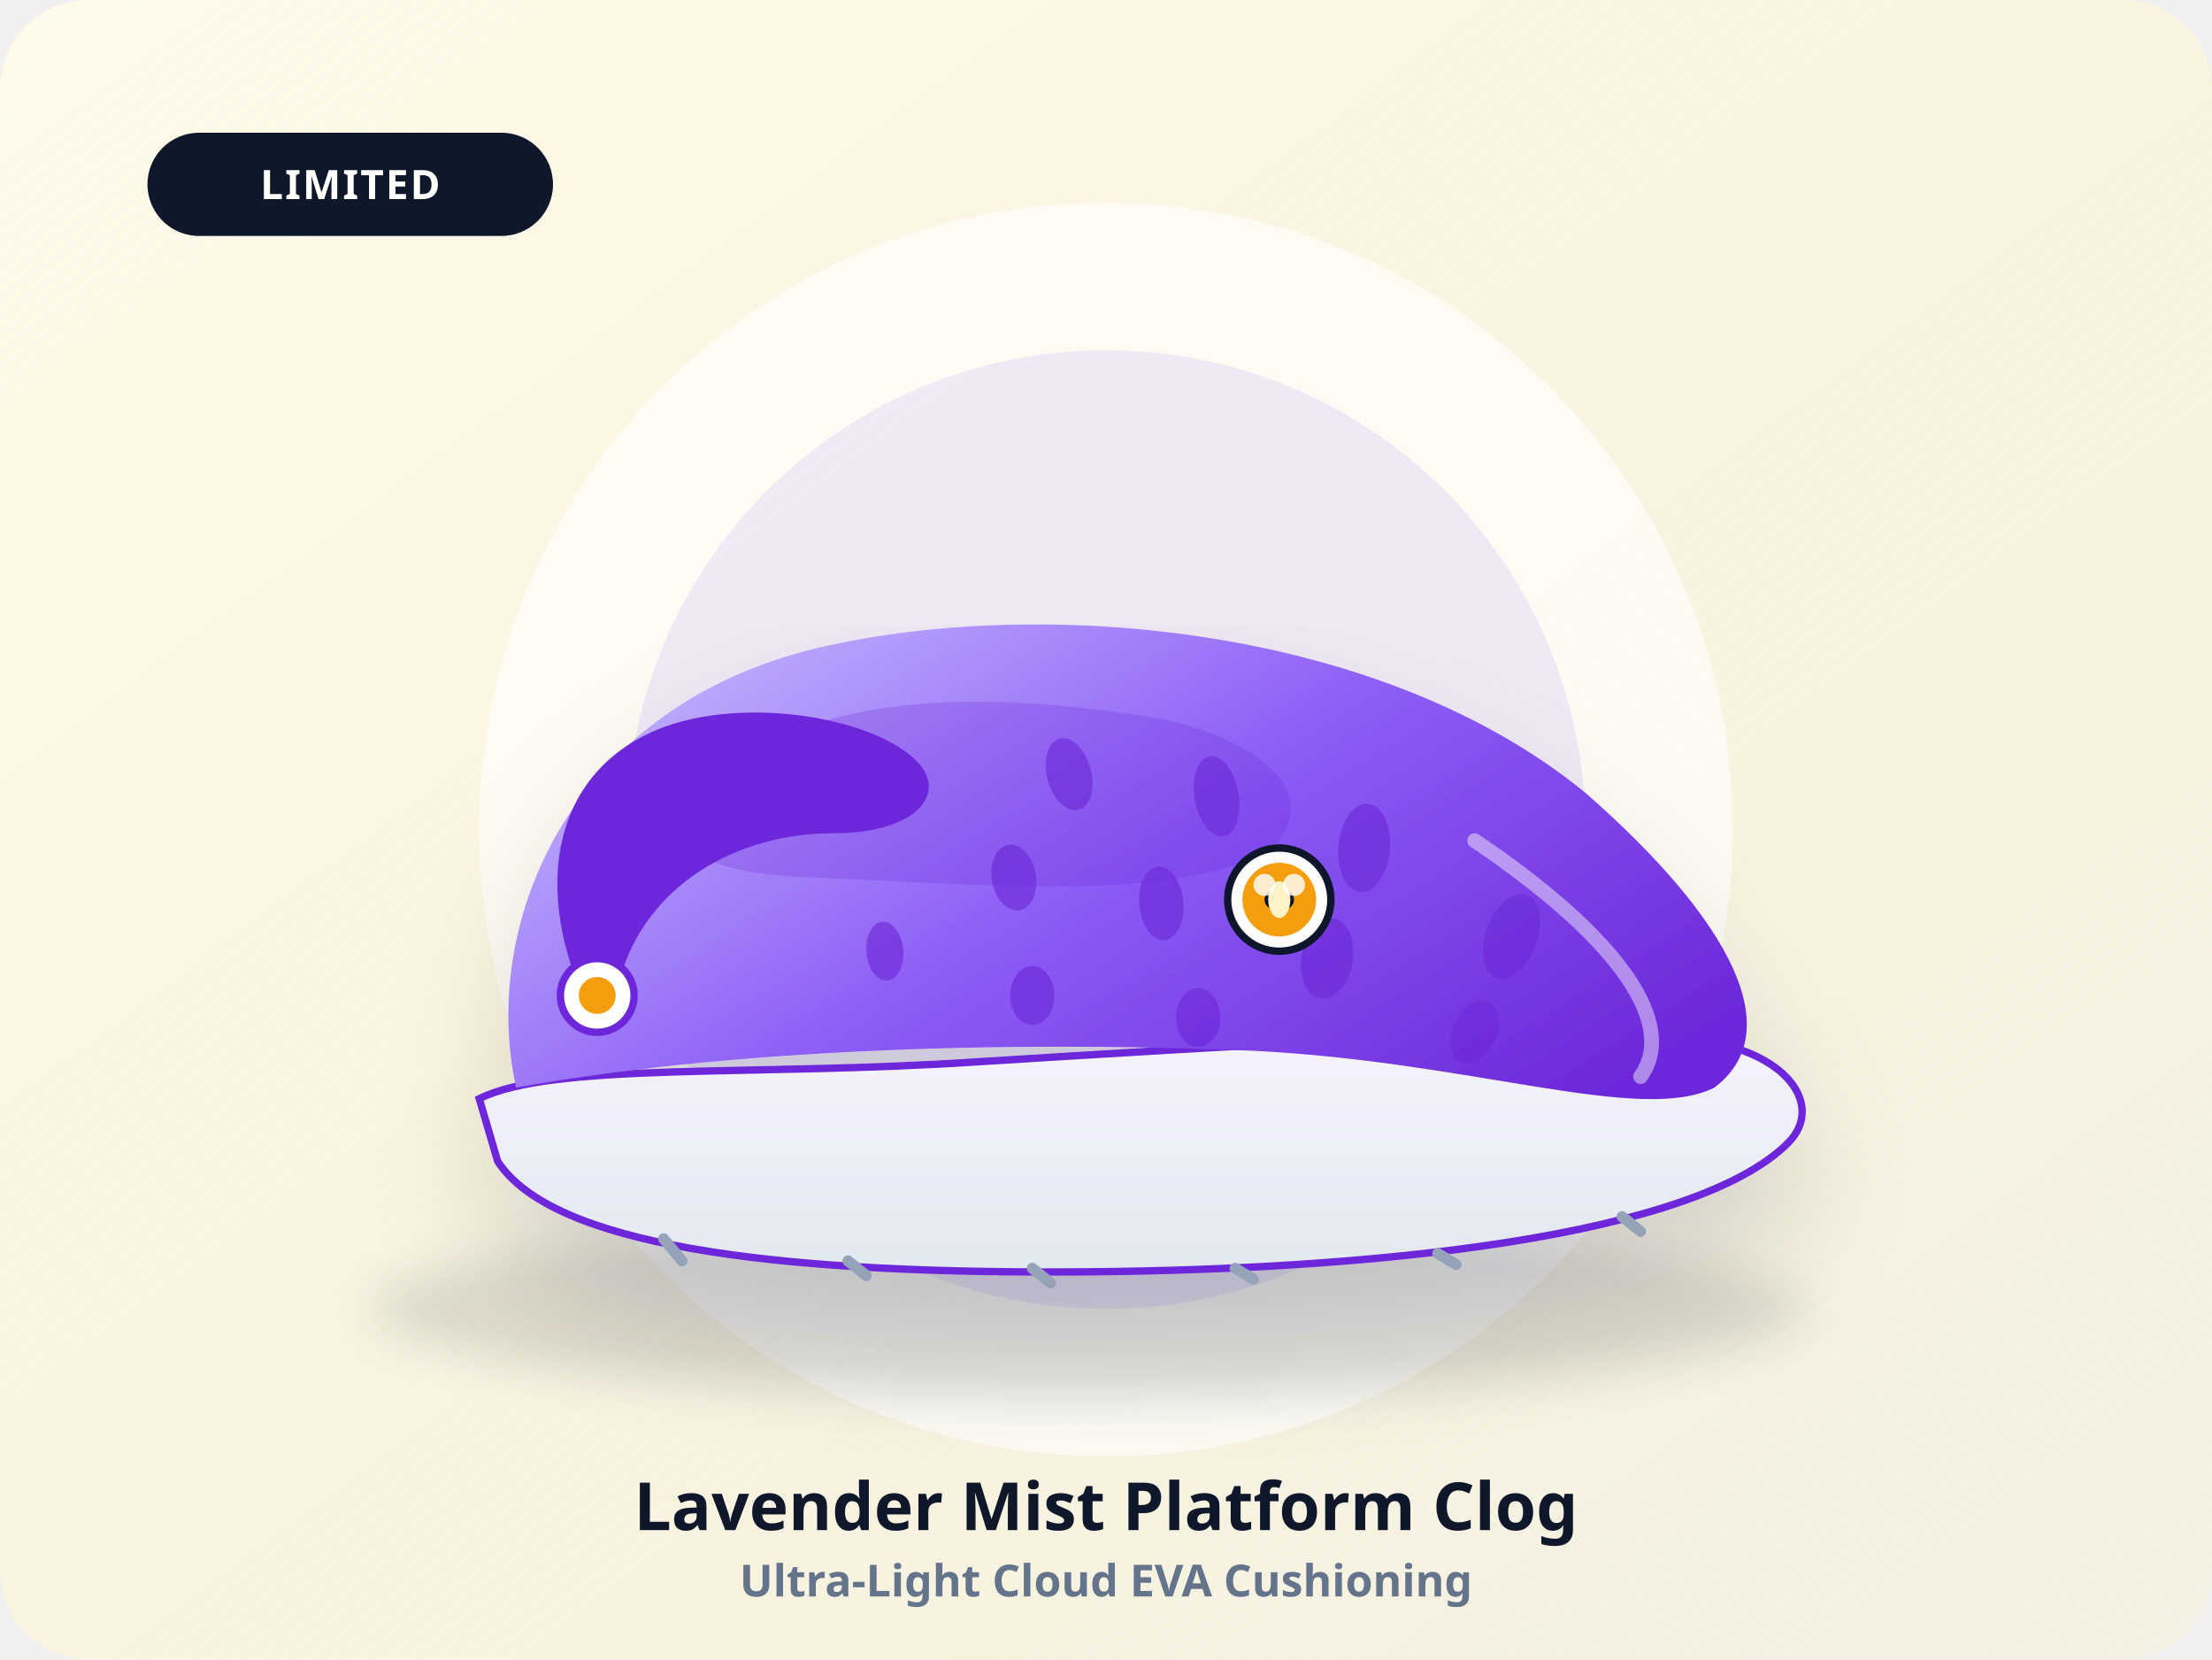
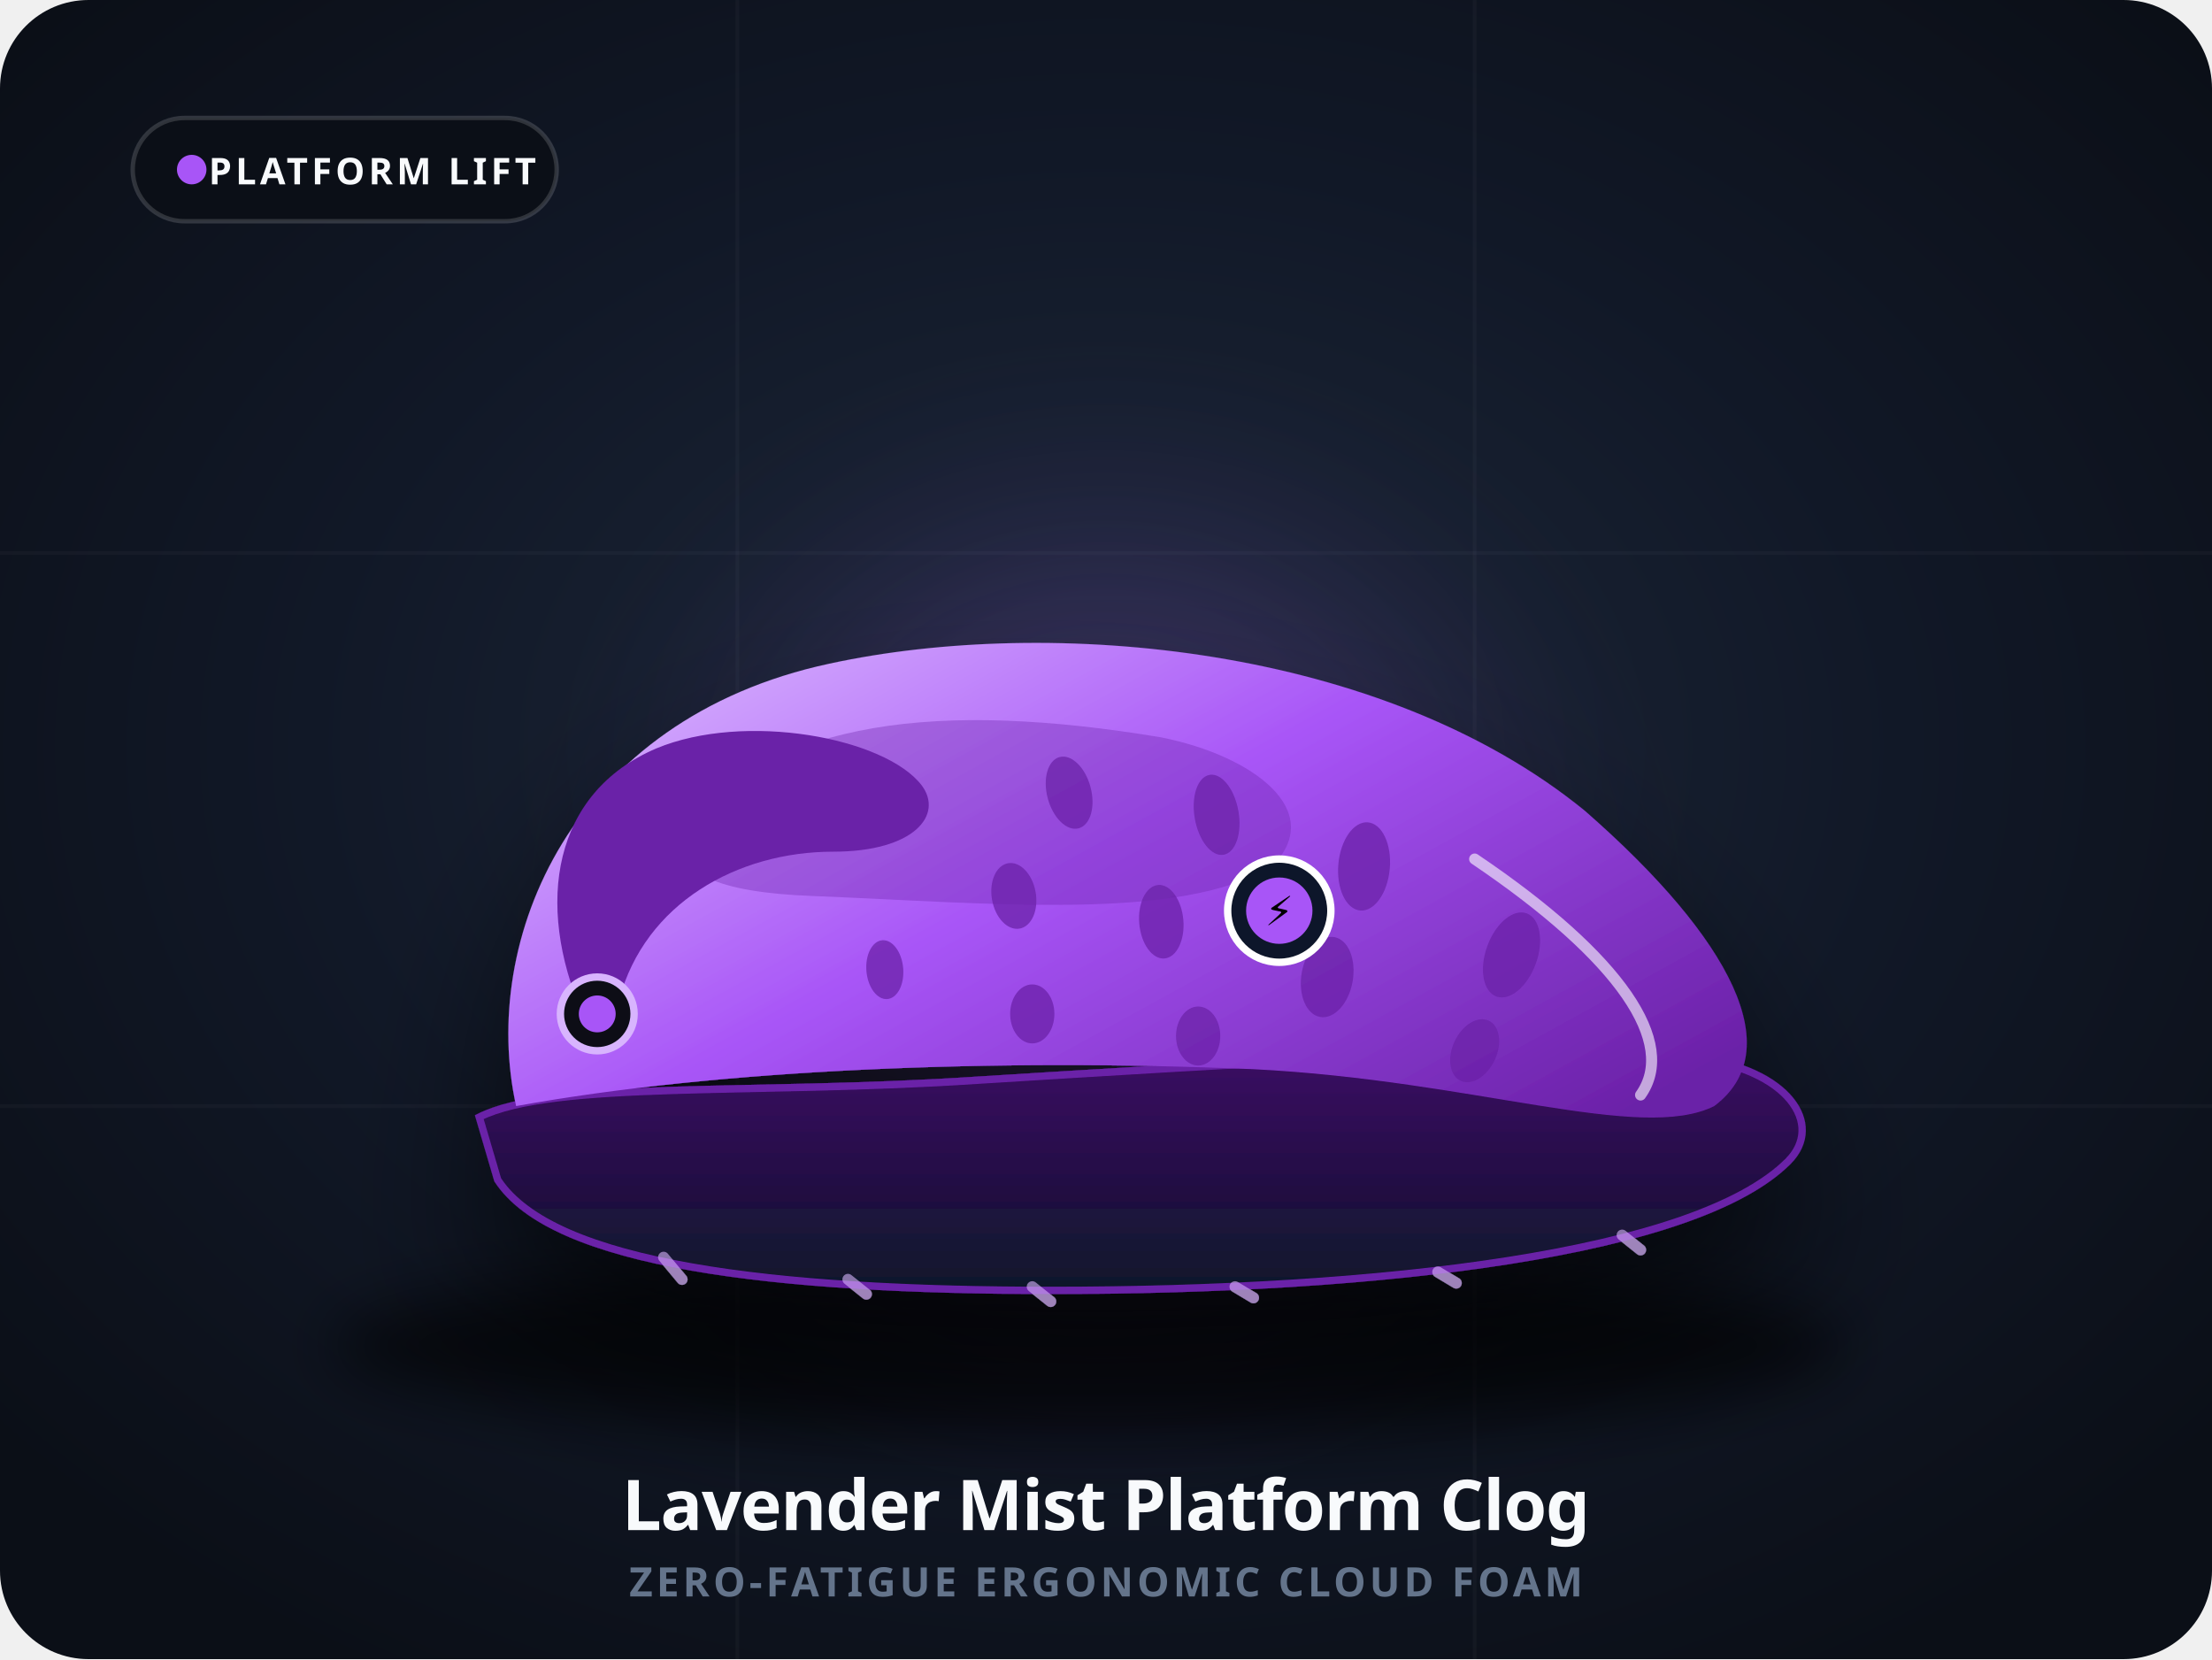
<svg xmlns="http://www.w3.org/2000/svg" viewBox="0 0 600 450" width="100%" height="100%">
  <defs>
-     <linearGradient id="bgGrad" x1="0%" y1="0%" x2="100%" y2="100%">
-       <stop offset="0%" stop-color="#FFFBEB" />
-       <stop offset="100%" stop-color="#FEF3C7" stop-opacity="0.3" />
-     </linearGradient>
-     <linearGradient id="clogBody" x1="0%" y1="20%" x2="100%" y2="80%">
-       <stop offset="0%" stop-color="#C4B5FD" />
-       <stop offset="50%" stop-color="#8B5CF6" />
-       <stop offset="100%" stop-color="#6D28D9" />
+     <radialGradient id="studioDark" cx="50%" cy="45%" r="65%">
+       <stop offset="0%" stop-color="#1E293B" />
+       <stop offset="55%" stop-color="#111827" />
+       <stop offset="100%" stop-color="#0B0F17" />
+     </radialGradient>
+     <radialGradient id="neonHalo" cx="50%" cy="55%" r="50%">
+       <stop offset="0%" stop-color="#A855F7" stop-opacity="0.35" />
+       <stop offset="60%" stop-color="#A855F7" stop-opacity="0.08" />
+       <stop offset="100%" stop-color="#0B0F17" stop-opacity="0" />
+     </radialGradient>
+     <linearGradient id="clogBody" x1="0%" y1="15%" x2="100%" y2="85%">
+       <stop offset="0%" stop-color="#D8B4FE" />
+       <stop offset="45%" stop-color="#A855F7" />
+       <stop offset="100%" stop-color="#6B21A8" />
    </linearGradient>
    <linearGradient id="soleGrad" x1="0%" y1="0%" x2="0%" y2="100%">
-       <stop offset="0%" stop-color="#F5F3FF" />
-       <stop offset="100%" stop-color="#E2E8F0" />
+       <stop offset="0%" stop-color="#3B0764" />
+       <stop offset="100%" stop-color="#0F172A" />
    </linearGradient>
-     <filter id="shadow" x="-10%" y="-10%" width="130%" height="140%">
-       <feDropShadow dx="0" dy="18" stdDeviation="16" flood-color="#0F172A" flood-opacity="0.14" />
+     <filter id="floatShadow" x="-20%" y="-20%" width="140%" height="150%">
+       <feDropShadow dx="0" dy="24" stdDeviation="20" flood-color="#000000" flood-opacity="0.65" />
    </filter>
  </defs>
-   <rect width="600" height="450" fill="url(#bgGrad)" rx="24" />
-   <circle cx="300" cy="225" r="170" fill="#FFFFFF" opacity="0.6" />
-   <circle cx="300" cy="225" r="130" fill="#C4B5FD" opacity="0.25" />
-   <g transform="translate(40, 36)">
-     <rect width="110" height="28" rx="14" fill="#0F172A" />
-     <text x="55" y="18" fill="#FFFFFF" font-family="'Plus Jakarta Sans', system-ui, sans-serif" font-size="11" font-weight="700" text-anchor="middle" letter-spacing="0.5">LIMITED</text>
+   <rect width="600" height="450" fill="url(#studioDark)" rx="24" />
+   <g stroke="rgba(255, 255, 255, 0.03)" stroke-width="1">
+     <line x1="0" y1="150" x2="600" y2="150" />
+     <line x1="0" y1="300" x2="600" y2="300" />
+     <line x1="200" y1="0" x2="200" y2="450" />
+     <line x1="400" y1="0" x2="400" y2="450" />
  </g>
-   <ellipse cx="295" cy="355" rx="195" ry="24" fill="#0F172A" opacity="0.12" filter="blur(6px)" />
-   <g filter="url(#shadow)" transform="translate(10, 0)">
-     <path d="M 125 315               C 140 338, 200 345, 275 345               C 365 345, 450 335, 475 310               C 485 300, 475 285, 450 282               C 410 278, 320 284, 255 288               C 195 292, 140 288, 120 298               Z" fill="url(#soleGrad)" stroke="#6D28D9" stroke-width="2" />
-     <path d="M 170 336 L 175 342 M 220 342 L 225 346 M 270 344 L 275 348 M 325 344 L 330 347 M 380 340 L 385 343 M 430 330 L 435 334" stroke="#94A3B8" stroke-width="3" stroke-linecap="round" />
+   <circle cx="300" cy="235" r="170" fill="url(#neonHalo)" />
+   <g transform="translate(36, 32)">
+     <rect width="115" height="28" rx="14" fill="#0B0F17" stroke="rgba(255, 255, 255, 0.15)" stroke-width="1.2" />
+     <circle cx="16" cy="14" r="4" fill="#A855F7" />
+     <text x="65" y="18" fill="#F8FAFC" font-family="'Outfit', sans-serif" font-size="10" font-weight="800" text-anchor="middle" letter-spacing="1">PLATFORM LIFT</text>
+   </g>
+   <ellipse cx="295" cy="365" rx="205" ry="24" fill="#000000" opacity="0.6" filter="blur(8px)" />
+   <g filter="url(#floatShadow)" transform="translate(10, 5)">
+     <path d="M 125 315               C 140 338, 200 345, 275 345               C 365 345, 450 335, 475 310               C 485 300, 475 285, 450 282               C 410 278, 320 284, 255 288               C 195 292, 140 288, 120 298               Z" fill="url(#soleGrad)" stroke="#6B21A8" stroke-width="2" />
+     <path d="M 170 336 L 175 342 M 220 342 L 225 346 M 270 344 L 275 348 M 325 344 L 330 347 M 380 340 L 385 343 M 430 330 L 435 334" stroke="#D8B4FE" stroke-width="3" stroke-linecap="round" opacity="0.6" />
    <path d="M 130 295               C 120 250, 145 190, 215 175               C 275 162, 365 170, 420 215               C 460 250, 475 280, 455 295               C 435 305, 390 288, 330 285               C 260 282, 185 285, 130 295 Z" fill="url(#clogBody)" />
-     <path d="M 175 220               C 200 190, 245 185, 305 195               C 330 200, 350 215, 335 230               C 310 245, 260 240, 210 238               C 185 237, 172 232, 175 220 Z" fill="#6D28D9" opacity="0.25" />
-     <path d="M 148 270               C 135 240, 140 210, 168 198               C 192 188, 230 195, 240 208               C 246 216, 238 226, 216 226               C 190 226, 165 240, 158 266 Z" fill="#6D28D9" />
-     <circle cx="152" cy="270" r="10" fill="#FFFFFF" stroke="#6D28D9" stroke-width="2" />
-     <circle cx="152" cy="270" r="5" fill="#F59E0B" />
-     <ellipse cx="280" cy="210" rx="6" ry="10" fill="#6D28D9" opacity="0.65" transform="rotate(-15 280 210)" />
-     <ellipse cx="320" cy="216" rx="6" ry="11" fill="#6D28D9" opacity="0.65" transform="rotate(-10 320 216)" />
-     <ellipse cx="360" cy="230" rx="7" ry="12" fill="#6D28D9" opacity="0.65" transform="rotate(5 360 230)" />
-     <ellipse cx="400" cy="254" rx="7" ry="12" fill="#6D28D9" opacity="0.65" transform="rotate(20 400 254)" />
-     <ellipse cx="265" cy="238" rx="6" ry="9" fill="#6D28D9" opacity="0.65" transform="rotate(-10 265 238)" />
-     <ellipse cx="305" cy="245" rx="6" ry="10" fill="#6D28D9" opacity="0.65" transform="rotate(-5 305 245)" />
-     <ellipse cx="350" cy="260" rx="7" ry="11" fill="#6D28D9" opacity="0.65" transform="rotate(10 350 260)" />
-     <ellipse cx="390" cy="280" rx="6" ry="9" fill="#6D28D9" opacity="0.65" transform="rotate(25 390 280)" />
-     <ellipse cx="230" cy="258" rx="5" ry="8" fill="#6D28D9" opacity="0.65" transform="rotate(-5 230 258)" />
-     <ellipse cx="270" cy="270" rx="6" ry="8" fill="#6D28D9" opacity="0.65" />
-     <ellipse cx="315" cy="276" rx="6" ry="8" fill="#6D28D9" opacity="0.65" />
-     <g transform="translate(325, 232)">
-       <circle cx="12" cy="12" r="14" fill="#FFFFFF" stroke="#0F172A" stroke-width="2" />
-       <circle cx="12" cy="12" r="10" fill="#F59E0B" />
-       <path d="M8 12 C8 8, 16 8, 16 12 C16 16, 8 16, 8 12 Z" fill="#0F172A" />
-       <ellipse cx="12" cy="12" rx="3" ry="5" fill="#FEF3C7" />
-       <circle cx="8" cy="8" r="3" fill="#FFFFFF" opacity="0.8" />
-       <circle cx="16" cy="8" r="3" fill="#FFFFFF" opacity="0.8" />
+     <path d="M 175 220               C 200 190, 245 185, 305 195               C 330 200, 350 215, 335 230               C 310 245, 260 240, 210 238               C 185 237, 172 232, 175 220 Z" fill="#6B21A8" opacity="0.35" />
+     <path d="M 148 270               C 135 240, 140 210, 168 198               C 192 188, 230 195, 240 208               C 246 216, 238 226, 216 226               C 190 226, 165 240, 158 266 Z" fill="#6B21A8" />
+     <circle cx="152" cy="270" r="10" fill="#0B0F17" stroke="#D8B4FE" stroke-width="2" />
+     <circle cx="152" cy="270" r="5" fill="#A855F7" />
+     <ellipse cx="280" cy="210" rx="6" ry="10" fill="#6B21A8" opacity="0.75" transform="rotate(-15 280 210)" />
+     <ellipse cx="320" cy="216" rx="6" ry="11" fill="#6B21A8" opacity="0.75" transform="rotate(-10 320 216)" />
+     <ellipse cx="360" cy="230" rx="7" ry="12" fill="#6B21A8" opacity="0.75" transform="rotate(5 360 230)" />
+     <ellipse cx="400" cy="254" rx="7" ry="12" fill="#6B21A8" opacity="0.75" transform="rotate(20 400 254)" />
+     <ellipse cx="265" cy="238" rx="6" ry="9" fill="#6B21A8" opacity="0.75" transform="rotate(-10 265 238)" />
+     <ellipse cx="305" cy="245" rx="6" ry="10" fill="#6B21A8" opacity="0.75" transform="rotate(-5 305 245)" />
+     <ellipse cx="350" cy="260" rx="7" ry="11" fill="#6B21A8" opacity="0.75" transform="rotate(10 350 260)" />
+     <ellipse cx="390" cy="280" rx="6" ry="9" fill="#6B21A8" opacity="0.75" transform="rotate(25 390 280)" />
+     <ellipse cx="230" cy="258" rx="5" ry="8" fill="#6B21A8" opacity="0.75" transform="rotate(-5 230 258)" />
+     <ellipse cx="270" cy="270" rx="6" ry="8" fill="#6B21A8" opacity="0.75" />
+     <ellipse cx="315" cy="276" rx="6" ry="8" fill="#6B21A8" opacity="0.75" />
+     <g transform="translate(325, 230)">
+       <circle cx="12" cy="12" r="14" fill="#0F172A" stroke="#FFFFFF" stroke-width="2" />
+       <circle cx="12" cy="12" r="9" fill="#A855F7" />
+       <text x="12" y="16" fill="#000000" font-family="'Outfit', sans-serif" font-size="11" font-weight="900" text-anchor="middle">⚡</text>
    </g>
-     <path d="M 390 228 C 430 255, 445 278, 435 292" stroke="#FFFFFF" stroke-width="4" stroke-linecap="round" fill="none" opacity="0.45" />
+     <path d="M 390 228 C 430 255, 445 278, 435 292" stroke="#FFFFFF" stroke-width="3" stroke-linecap="round" fill="none" opacity="0.6" />
  </g>
-   <text x="300" y="415" font-family="'Plus Jakarta Sans', system-ui, sans-serif" font-size="18" font-weight="800" fill="#0F172A" text-anchor="middle">Lavender Mist Platform Clog</text>
-   <text x="300" y="433" font-family="'Plus Jakarta Sans', system-ui, sans-serif" font-size="12" font-weight="600" fill="#64748B" text-anchor="middle">Ultra-Light Cloud EVA Cushioning</text>
+   <text x="300" y="415" font-family="'Outfit', sans-serif" font-size="19" font-weight="800" fill="#F8FAFC" text-anchor="middle" letter-spacing="-0.3">Lavender Mist Platform Clog</text>
+   <text x="300" y="433" font-family="'Plus Jakarta Sans', sans-serif" font-size="11" font-weight="700" fill="#64748B" text-anchor="middle" letter-spacing="1">ZERO-FATIGUE ERGONOMIC CLOUD FOAM</text>
</svg>
